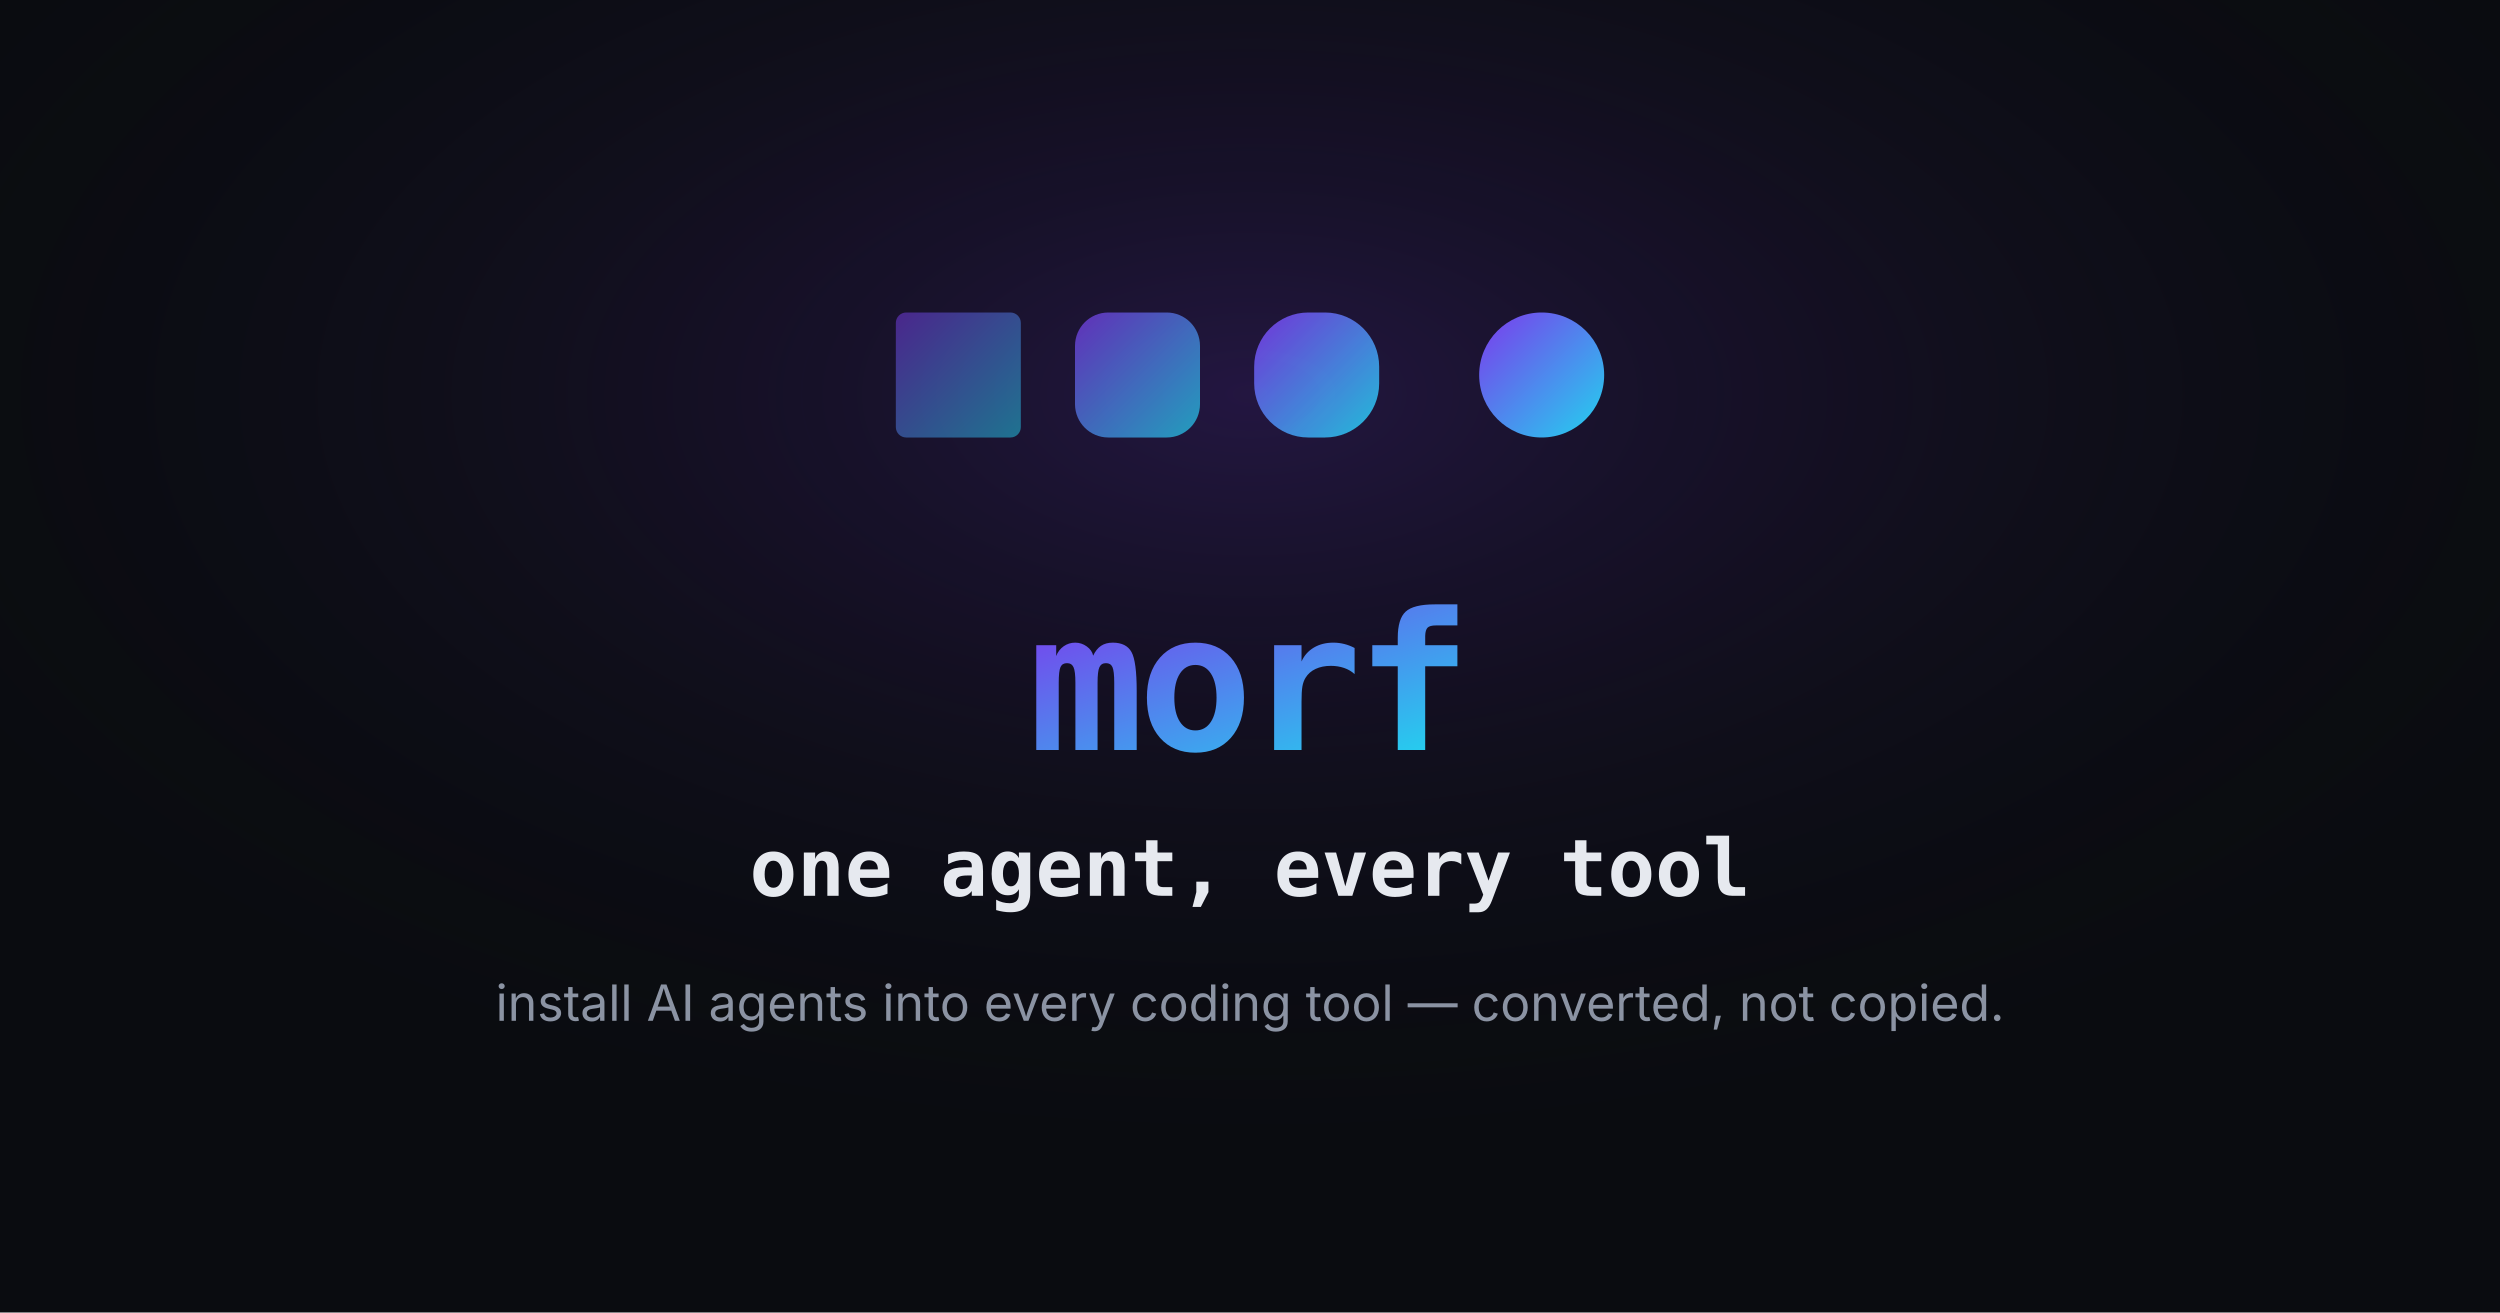
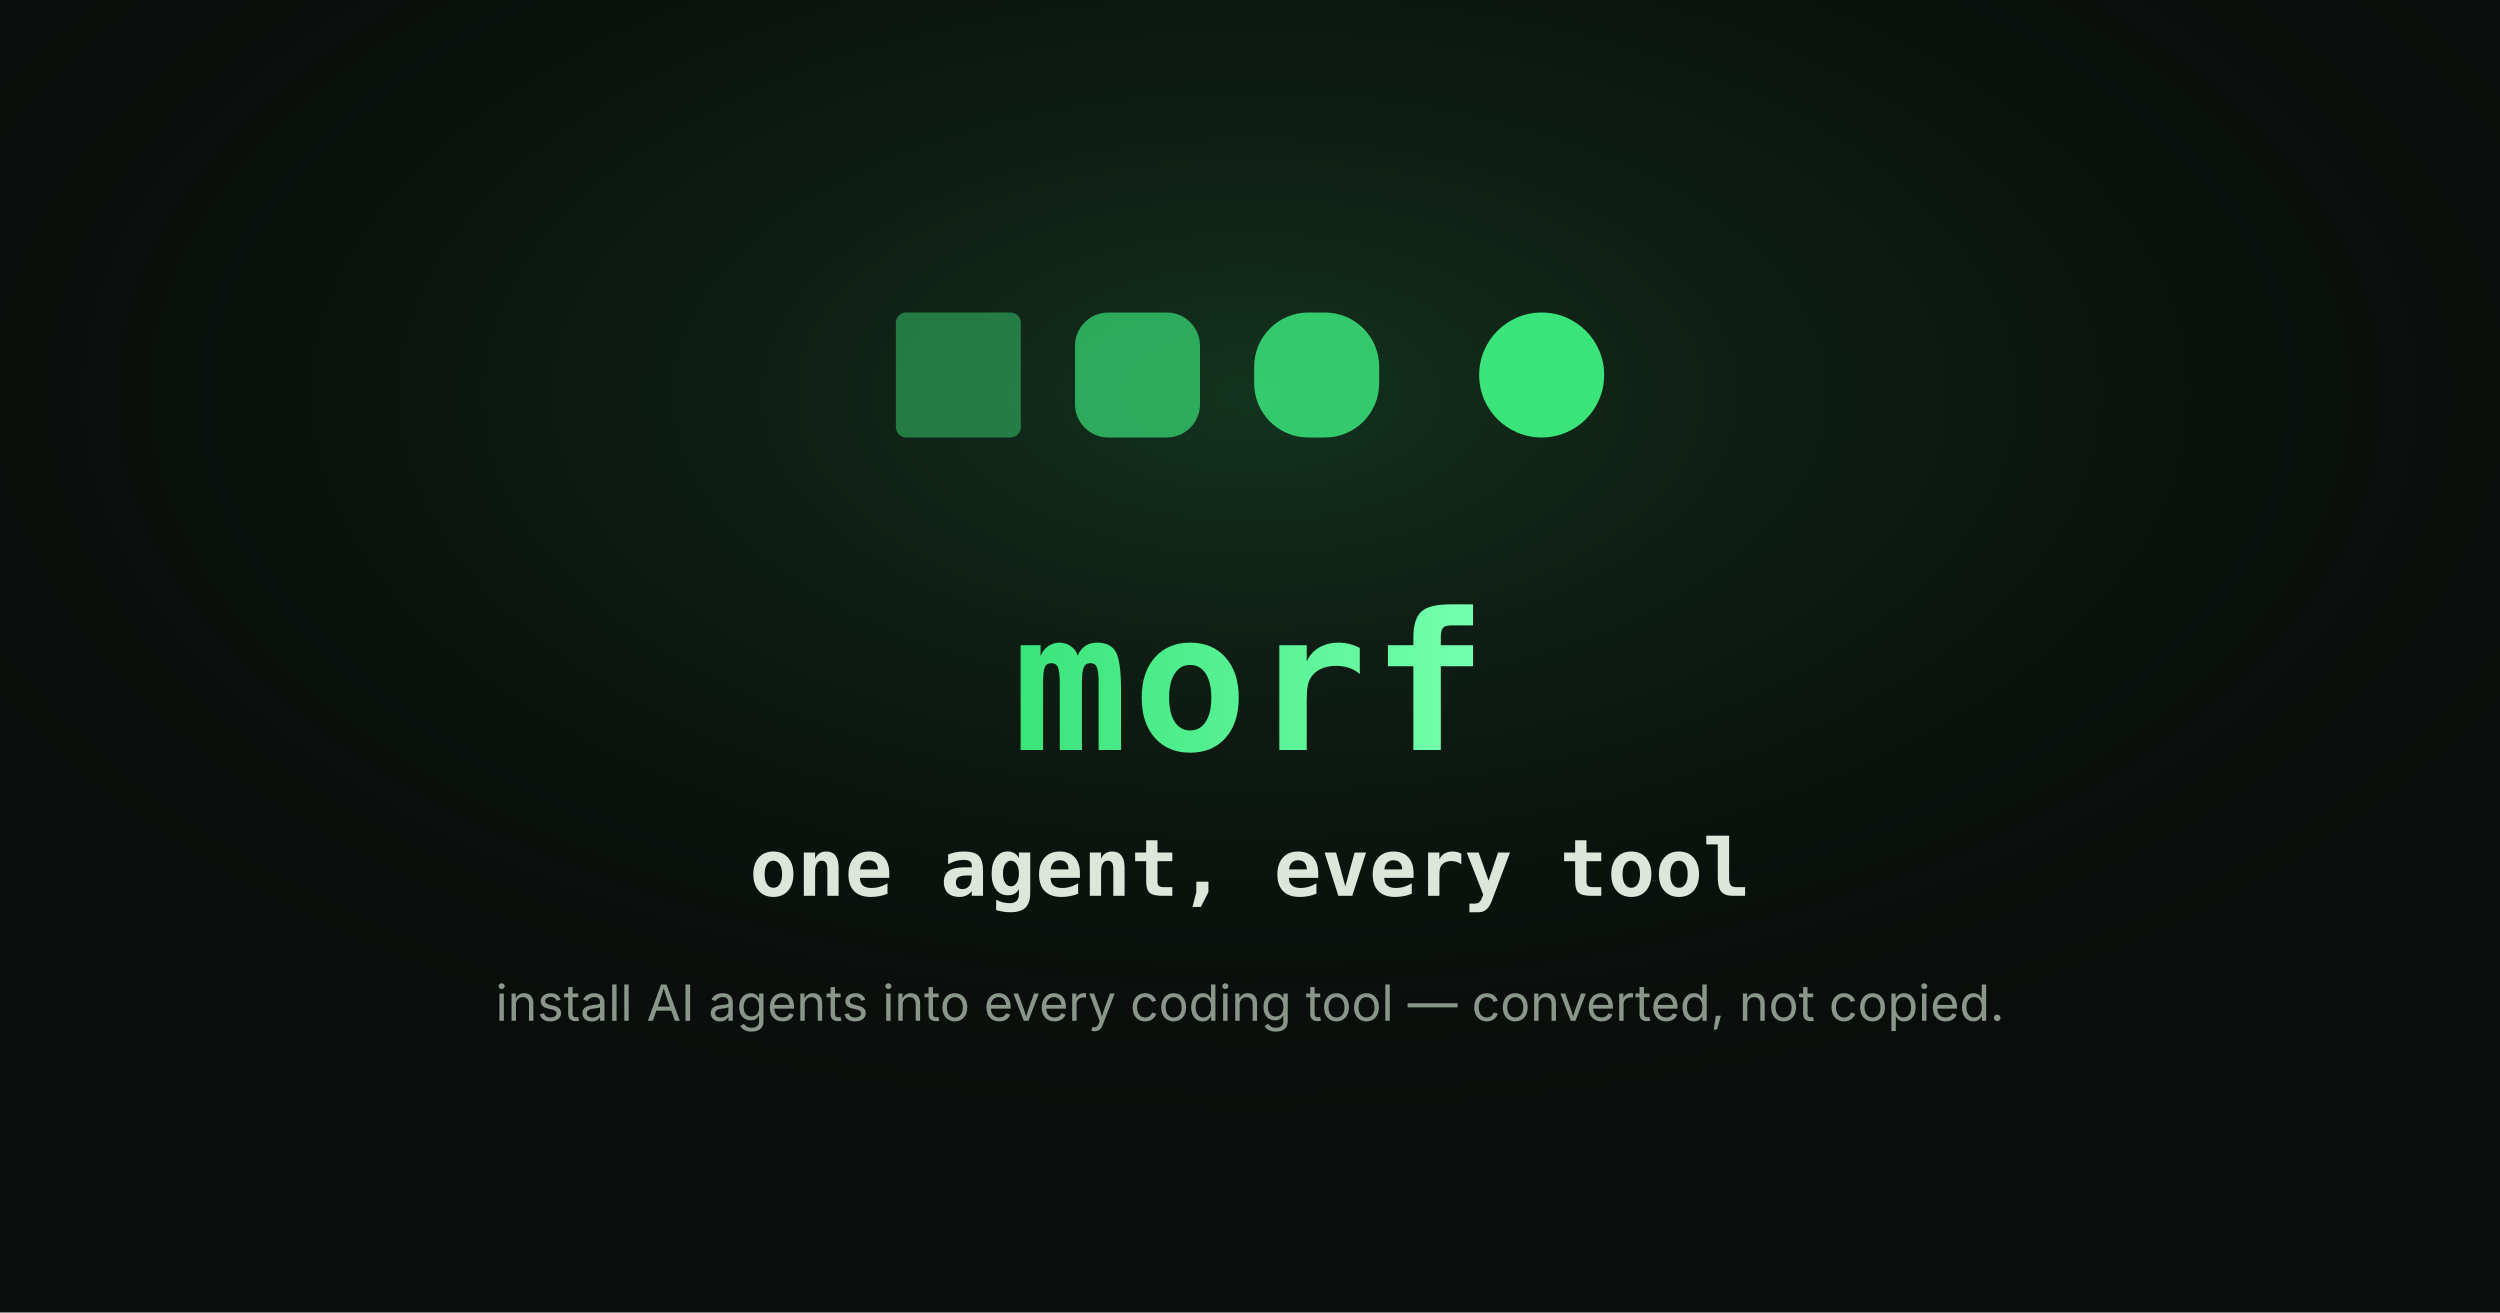
<svg xmlns="http://www.w3.org/2000/svg" width="1200" height="630" viewBox="0 0 1200 630">
  <defs>
-     <linearGradient id="g" x1="0" y1="0" x2="1" y2="1">
-       <stop offset="0" stop-color="#7C3AED" />
-       <stop offset="1" stop-color="#22D3EE" />
+     <radialGradient id="glow" cx="50%" cy="30%" r="60%">
+       <stop offset="0" stop-color="#3BE47B" stop-opacity=".18" />
+       <stop offset="1" stop-color="#0A0D0B" stop-opacity="0" />
+     </radialGradient>
+     <linearGradient id="bloom" x1="0" y1="0" x2="1" y2="0">
+       <stop offset="0" stop-color="#3BE47B" />
+       <stop offset="1" stop-color="#74FFAE" />
    </linearGradient>
-     <radialGradient id="glow" cx="50%" cy="30%" r="60%">
-       <stop offset="0" stop-color="#7C3AED" stop-opacity=".22" />
-       <stop offset="1" stop-color="#0A0C10" stop-opacity="0" />
-     </radialGradient>
  </defs>
-   <rect width="1200" height="630" fill="#0A0C10" />
+   <rect width="1200" height="630" fill="#0A0D0B" />
  <rect width="1200" height="630" fill="url(#glow)" />
  <g transform="translate(430,150)">
-     <rect x="0" y="0" width="60" height="60" rx="5" fill="url(#g)" opacity=".5" />
-     <rect x="86" y="0" width="60" height="60" rx="16" fill="url(#g)" opacity=".72" />
-     <rect x="172" y="0" width="60" height="60" rx="26" fill="url(#g)" opacity=".88" />
-     <circle cx="310" cy="30" r="30" fill="url(#g)" />
+     <rect x="0" y="0" width="60" height="60" rx="5" fill="#3BE47B" opacity=".45" />
+     <rect x="86" y="0" width="60" height="60" rx="16" fill="#3BE47B" opacity=".68" />
+     <rect x="172" y="0" width="60" height="60" rx="26" fill="#3BE47B" opacity=".85" />
+     <circle cx="310" cy="30" r="30" fill="#3BE47B" />
  </g>
-   <text x="600" y="360" text-anchor="middle" font-family="'JetBrains Mono',ui-monospace,monospace" font-size="92" font-weight="800" letter-spacing="-3" fill="url(#g)">morf</text>
-   <text x="600" y="430" text-anchor="middle" font-family="'JetBrains Mono',ui-monospace,monospace" font-size="38" font-weight="700" fill="#E6E9EF">one agent, every tool</text>
-   <text x="600" y="490" text-anchor="middle" font-family="Inter,system-ui,sans-serif" font-size="24" fill="#8B93A3">install AI agents into every coding tool — converted, not copied.</text>
+   <text x="600" y="360" text-anchor="middle" font-family="'JetBrains Mono',ui-monospace,monospace" font-size="92" font-weight="800" letter-spacing="2" fill="url(#bloom)">morf</text>
+   <text x="600" y="430" text-anchor="middle" font-family="'JetBrains Mono',ui-monospace,monospace" font-size="38" font-weight="700" fill="#DCE6DA">one agent, every tool</text>
+   <text x="600" y="490" text-anchor="middle" font-family="Inter,system-ui,sans-serif" font-size="24" fill="#8B968A">install AI agents into every coding tool — converted, not copied.</text>
</svg>
